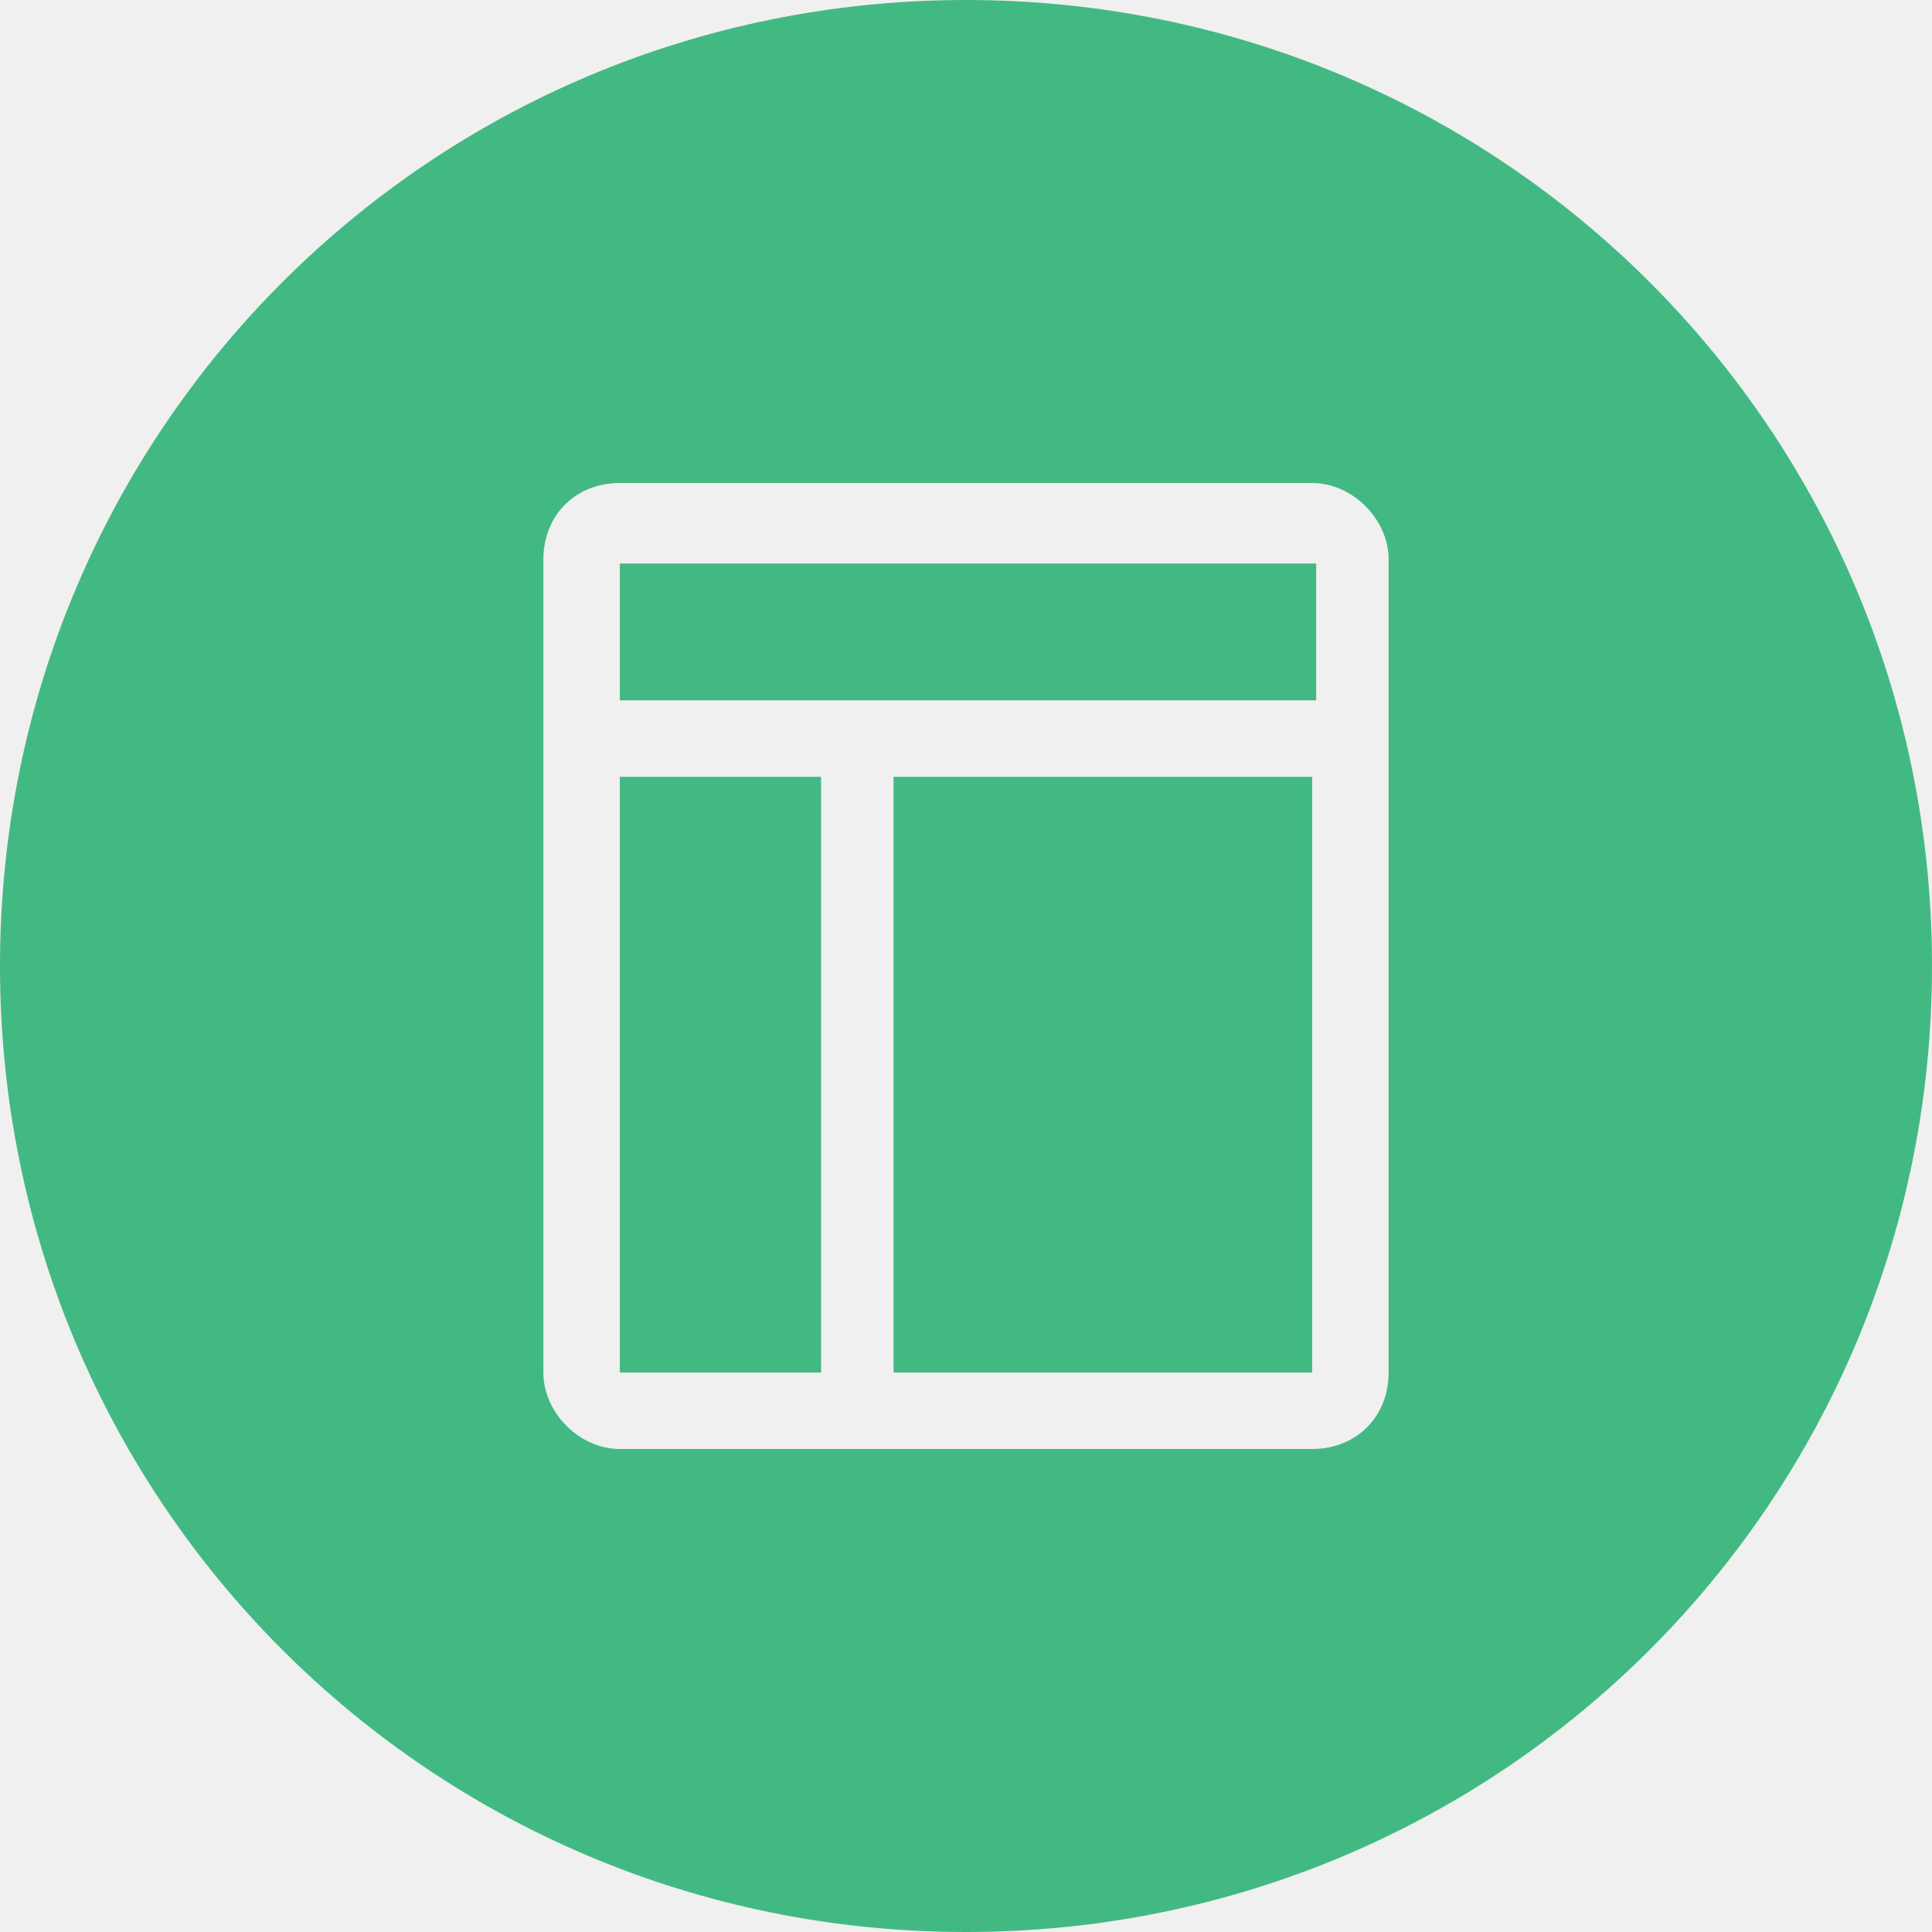
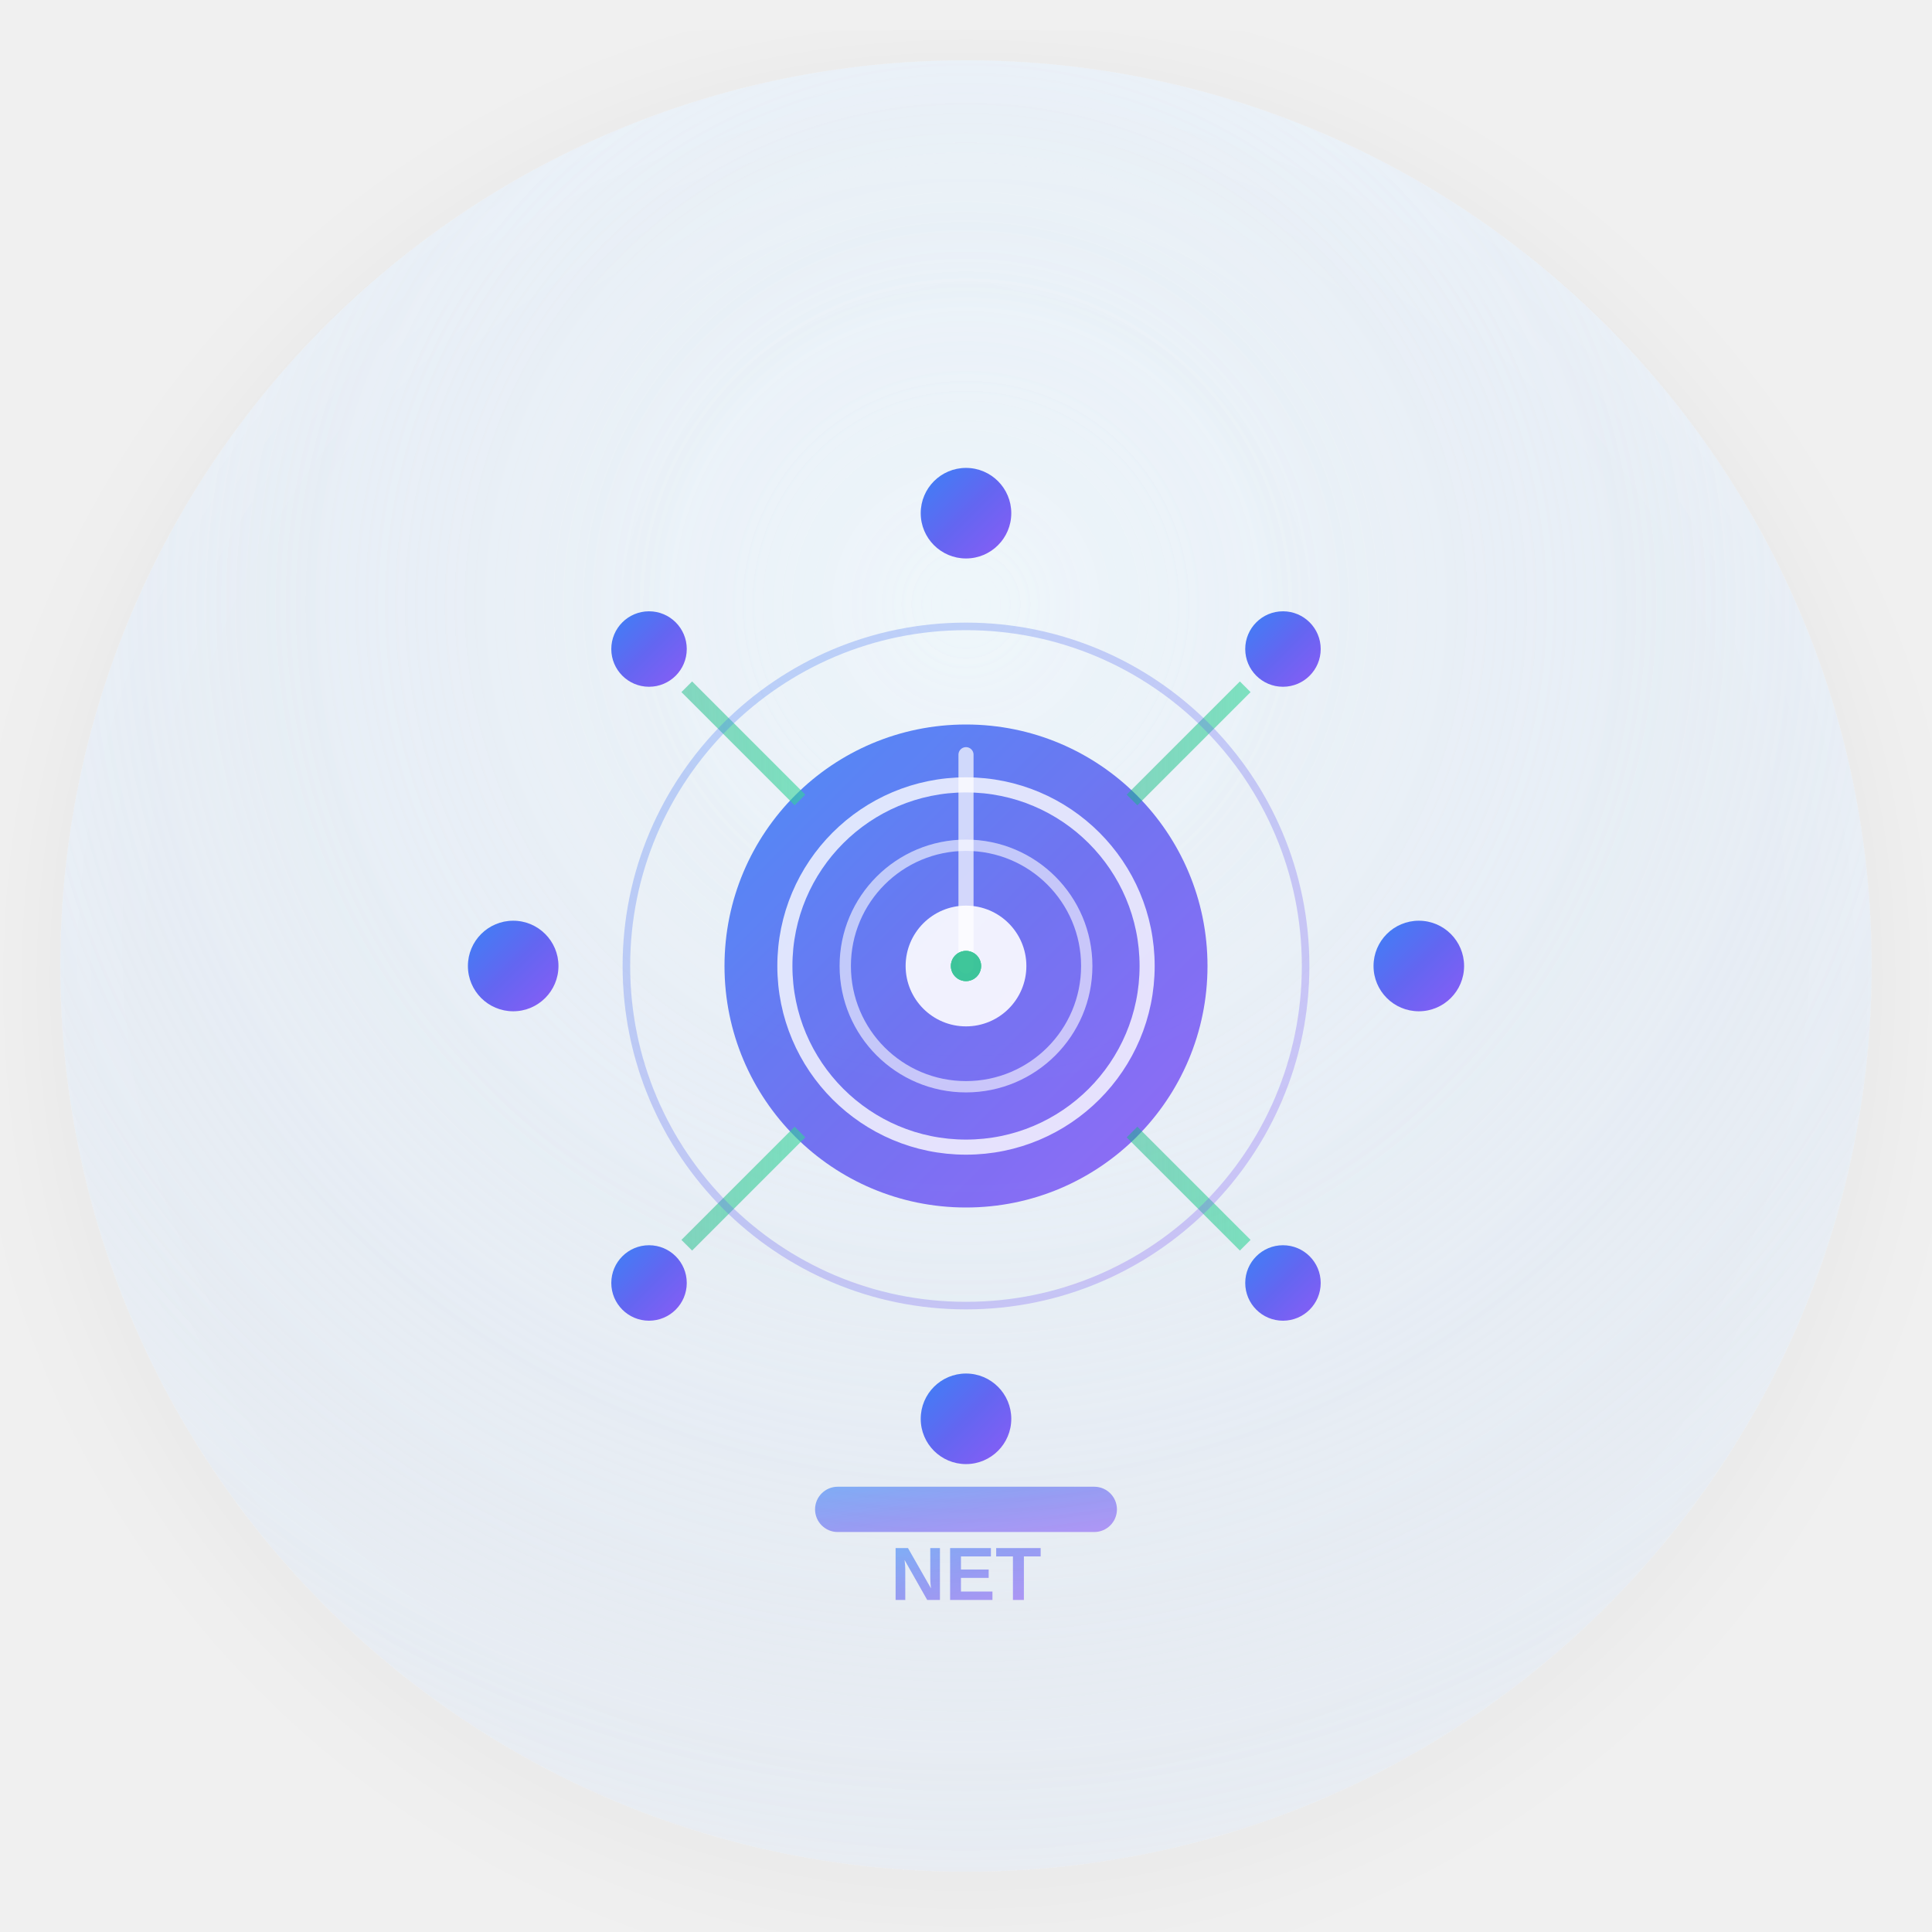
- <svg xmlns="http://www.w3.org/2000/svg" t="1656468723058" class="icon" viewBox="0 0 1024 1024" version="1.1" p-id="3824" width="256" height="256">
+ <svg xmlns="http://www.w3.org/2000/svg" width="256" height="256" viewBox="0 0 256 256" fill="none">
  <defs>
-     <style type="text/css">@font-face { font-family: feedback-iconfont; src: url("//at.alicdn.com/t/font_1031158_u69w8yhxdu.woff2?t=1630033759944") format("woff2"), url("//at.alicdn.com/t/font_1031158_u69w8yhxdu.woff?t=1630033759944") format("woff"), url("//at.alicdn.com/t/font_1031158_u69w8yhxdu.ttf?t=1630033759944") format("truetype"); }
- </style>
+     <linearGradient id="primaryGradient" x1="0%" y1="0%" x2="100%" y2="100%">
+       <stop offset="0%" style="stop-color:#3B82F6;stop-opacity:1" />
+       <stop offset="50%" style="stop-color:#6366F1;stop-opacity:1" />
+       <stop offset="100%" style="stop-color:#8B5CF6;stop-opacity:1" />
+     </linearGradient>
+     <radialGradient id="bgGradient" cx="50%" cy="30%" r="70%">
+       <stop offset="0%" style="stop-color:#F0F9FF;stop-opacity:0.8" />
+       <stop offset="100%" style="stop-color:#DBEAFE;stop-opacity:0.3" />
+     </radialGradient>
+     <linearGradient id="lineGradient" x1="0%" y1="0%" x2="100%" y2="0%">
+       <stop offset="0%" style="stop-color:#10B981;stop-opacity:0.8" />
+       <stop offset="100%" style="stop-color:#34D399;stop-opacity:1" />
+     </linearGradient>
+     <filter id="shadow" x="-20%" y="-20%" width="140%" height="140%">
+       <feDropShadow dx="0" dy="4" stdDeviation="8" flood-color="#000000" flood-opacity="0.1" />
+     </filter>
  </defs>
-   <path d="M512 0C228.267 0 0 228.267 0 512s228.267 512 512 512 512-228.267 512-512S795.733 0 512 0z m224 727.467c0 23.467-17.067 40.533-40.533 40.533H328.533c-21.333 0-40.533-19.2-40.533-40.533V296.533c0-23.467 17.067-40.533 40.533-40.533h366.933c21.333 0 40.533 19.2 40.533 40.533v430.933z" fill="#42b983" p-id="3825" data-spm-anchor-id="a313x.7781069.0.i0" class="selected" />
-   <path d="M473.6 727.467h221.867V411.733H473.6v315.733zM328.533 727.467h106.667V411.733h-106.667v315.733zM328.533 296.533v74.667h369.067V298.667H328.533z" fill="#42b983" p-id="3826" data-spm-anchor-id="a313x.7781069.0.i2" class="selected" />
+   <circle cx="128" cy="128" r="120" fill="url(#bgGradient)" filter="url(#shadow)" />
+   <g transform="translate(128, 128)">
+     <circle cx="0" cy="0" r="32" fill="url(#primaryGradient)" opacity="0.9" />
+     <circle cx="0" cy="0" r="24" fill="none" stroke="white" stroke-width="2" opacity="0.8" />
+     <circle cx="0" cy="0" r="16" fill="none" stroke="white" stroke-width="1.5" opacity="0.6" />
+     <circle cx="0" cy="0" r="8" fill="white" opacity="0.9" />
+     <g opacity="0.7">
+       <line x1="0" y1="0" x2="0" y2="-28" stroke="white" stroke-width="2" stroke-linecap="round" />
+       <animateTransform attributeName="transform" type="rotate" values="0;360" dur="3s" repeatCount="indefinite" />
+     </g>
+     <circle cx="0" cy="-60" r="6" fill="url(#primaryGradient)" />
+     <circle cx="-42" cy="-42" r="5" fill="url(#primaryGradient)" />
+     <circle cx="42" cy="-42" r="5" fill="url(#primaryGradient)" />
+     <circle cx="-60" cy="0" r="6" fill="url(#primaryGradient)" />
+     <circle cx="60" cy="0" r="6" fill="url(#primaryGradient)" />
+     <circle cx="-42" cy="42" r="5" fill="url(#primaryGradient)" />
+     <circle cx="42" cy="42" r="5" fill="url(#primaryGradient)" />
+     <circle cx="0" cy="60" r="6" fill="url(#primaryGradient)" />
+     <g stroke="url(#lineGradient)" stroke-width="2" opacity="0.6">
+       <line x1="0" y1="-32" x2="0" y2="-54" />
+       <line x1="-22" y1="-22" x2="-37" y2="-37" />
+       <line x1="22" y1="-22" x2="37" y2="-37" />
+       <line x1="-32" y1="0" x2="-54" y2="0" />
+       <line x1="32" y1="0" x2="54" y2="0" />
+       <line x1="-22" y1="22" x2="-37" y2="37" />
+       <line x1="22" y1="22" x2="37" y2="37" />
+       <line x1="0" y1="32" x2="0" y2="54" />
+     </g>
+     <g opacity="0.8">
+       <circle r="2" fill="#10B981">
+         <animateMotion dur="2s" repeatCount="indefinite" path="M 0,-32 L 0,-54" />
+       </circle>
+       <circle r="2" fill="#34D399">
+         <animateMotion dur="2.5s" repeatCount="indefinite" path="M 32,0 L 54,0" />
+       </circle>
+       <circle r="2" fill="#10B981">
+         <animateMotion dur="2.2s" repeatCount="indefinite" path="M -32,0 L -54,0" />
+       </circle>
+     </g>
+     <circle cx="0" cy="0" r="45" fill="none" stroke="url(#primaryGradient)" stroke-width="1" opacity="0.3">
+       <animate attributeName="r" values="45;50;45" dur="2s" repeatCount="indefinite" />
+       <animate attributeName="opacity" values="0.3;0.1;0.3" dur="2s" repeatCount="indefinite" />
+     </circle>
+   </g>
+   <g transform="translate(128, 200)" opacity="0.6">
+     <rect x="-20" y="-3" width="40" height="6" rx="3" fill="url(#primaryGradient)" />
+     <text x="0" y="12" text-anchor="middle" font-family="Arial, sans-serif" font-size="10" font-weight="bold" fill="url(#primaryGradient)">NET</text>
+   </g>
</svg>
